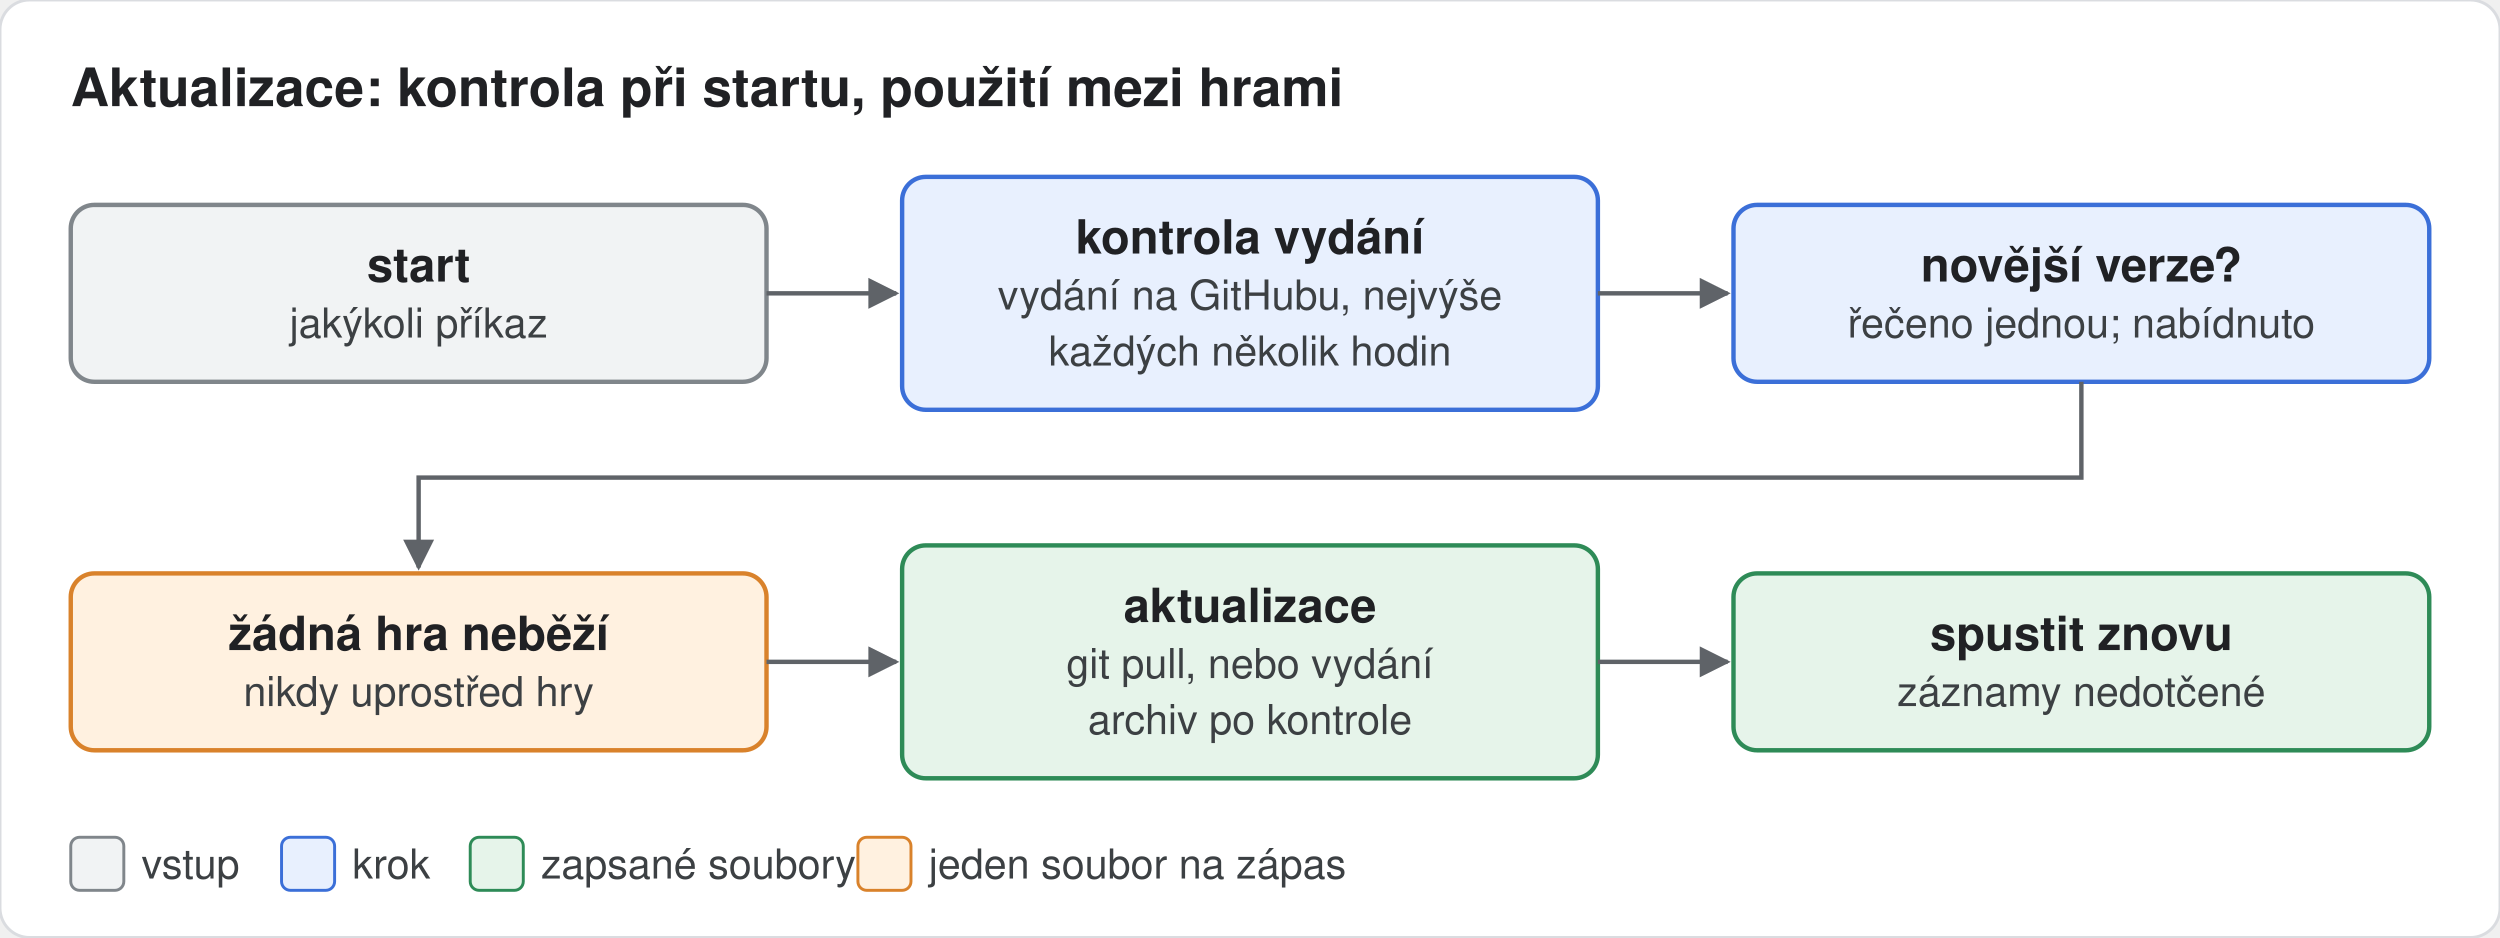
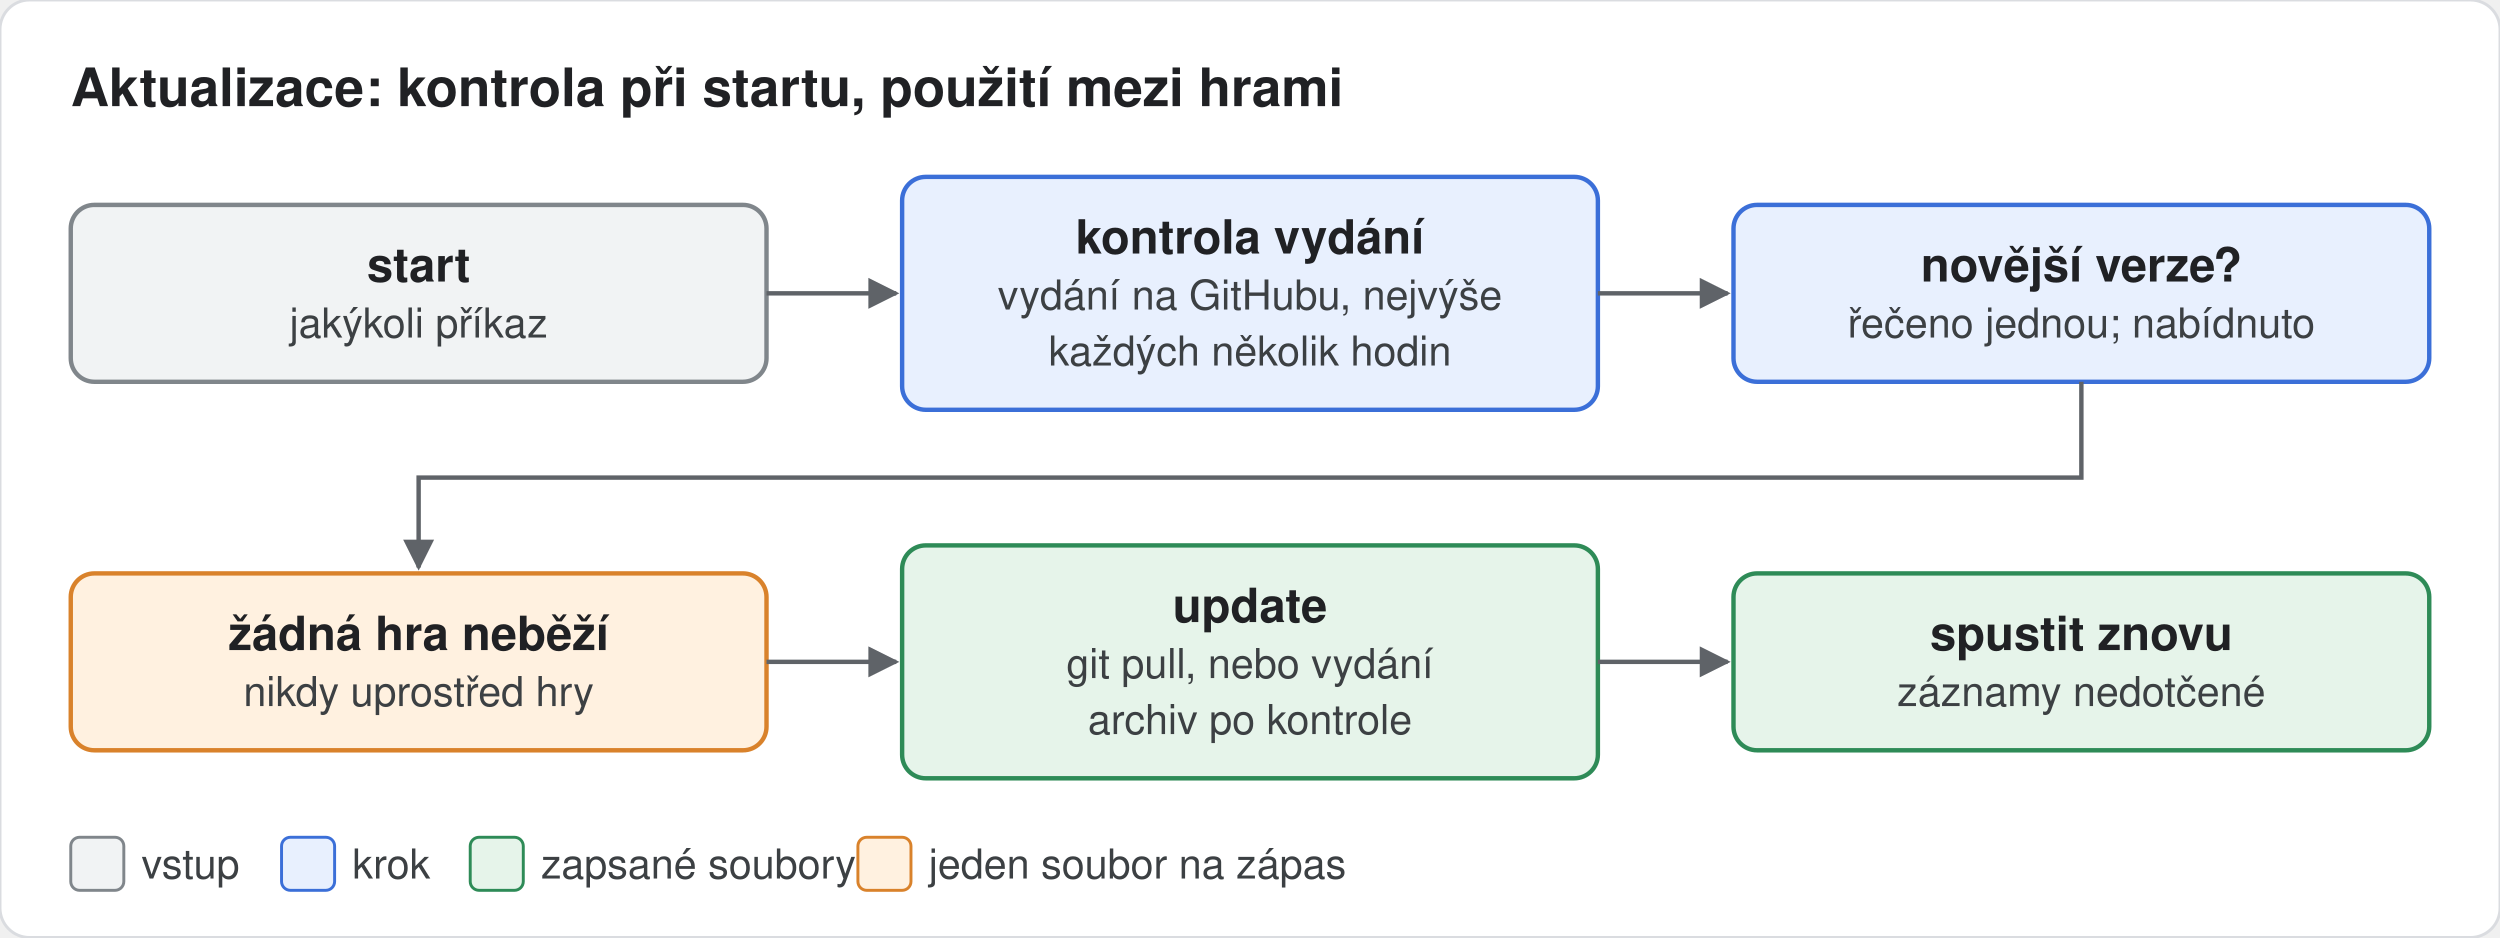
<svg xmlns="http://www.w3.org/2000/svg" width="848" height="318" viewBox="0 0 848 318" font-family="Segoe UI,Helvetica,Arial,sans-serif" role="img" aria-label="Updates: checked at start, applied between games">
  <defs>
    <marker id="a" viewBox="0 0 10 10" refX="9" refY="5" markerWidth="7" markerHeight="7" orient="auto">
      <path d="M0,0 L10,5 L0,10 z" fill="#5f6368" />
    </marker>
  </defs>
  <rect width="848" height="318" rx="10" fill="#ffffff" stroke="#dadce0" />
  <text x="24" y="36" font-size="18" font-weight="600" fill="#202124">Aktualizace: kontrola při startu, použití mezi hrami</text>
  <rect x="24" y="69.5" width="236" height="60" rx="8" fill="#f1f3f4" stroke="#80868b" stroke-width="1.5" />
  <text x="142.0" y="95.5" text-anchor="middle" font-weight="600" font-size="16" fill="#202124">start</text>
  <text x="142.0" y="114.5" text-anchor="middle" font-size="14" fill="#3c4043">jakýkoli příkaz</text>
  <rect x="306" y="60.0" width="236" height="79" rx="8" fill="#e8f0fe" stroke="#3b6fd8" stroke-width="1.5" />
  <text x="424.0" y="86.0" text-anchor="middle" font-weight="600" font-size="16" fill="#202124">kontrola vydání</text>
  <text x="424.0" y="105.0" text-anchor="middle" font-size="14" fill="#3c4043">vydání na GitHubu, nejvýše</text>
  <text x="424.0" y="124.0" text-anchor="middle" font-size="14" fill="#3c4043">každých několik hodin</text>
  <rect x="588" y="69.5" width="236" height="60" rx="8" fill="#e8f0fe" stroke="#3b6fd8" stroke-width="1.5" />
  <text x="706.0" y="95.5" text-anchor="middle" font-weight="600" font-size="16" fill="#202124">novější verze?</text>
  <text x="706.0" y="114.5" text-anchor="middle" font-size="14" fill="#3c4043">řečeno jednou; nabídnuto</text>
  <line x1="260" y1="99.5" x2="304" y2="99.5" stroke="#5f6368" stroke-width="1.5" marker-end="url(#a)" />
  <line x1="542" y1="99.5" x2="586" y2="99.5" stroke="#5f6368" stroke-width="1.5" marker-end="url(#a)" />
  <path d="M706.0,129.5 V162.0 H142.0 V192.5" fill="none" stroke="#5f6368" stroke-width="1.5" marker-end="url(#a)" />
  <rect x="24" y="194.5" width="236" height="60" rx="8" fill="#fff1e0" stroke="#d9822b" stroke-width="1.5" />
  <text x="142.0" y="220.5" text-anchor="middle" font-weight="600" font-size="16" fill="#202124">žádná hra neběží</text>
  <text x="142.0" y="239.5" text-anchor="middle" font-size="14" fill="#3c4043">nikdy uprostřed hry</text>
  <rect x="306" y="185.0" width="236" height="79" rx="8" fill="#e6f4ea" stroke="#2e8b57" stroke-width="1.5" />
-   <text x="424.0" y="211.0" text-anchor="middle" font-weight="600" font-size="16" fill="#202124">aktualizace</text>
+   <text x="424.0" y="211.0" text-anchor="middle" font-weight="600" font-size="16" fill="#202124">update</text>
  <text x="424.0" y="230.0" text-anchor="middle" font-size="14" fill="#3c4043">git pull, nebo vydání</text>
  <text x="424.0" y="249.0" text-anchor="middle" font-size="14" fill="#3c4043">archiv po kontrole</text>
  <rect x="588" y="194.5" width="236" height="60" rx="8" fill="#e6f4ea" stroke="#2e8b57" stroke-width="1.5" />
  <text x="706.0" y="220.5" text-anchor="middle" font-weight="600" font-size="16" fill="#202124">spustit znovu</text>
  <text x="706.0" y="239.5" text-anchor="middle" font-size="14" fill="#3c4043">záznamy nedotčené</text>
  <line x1="260" y1="224.5" x2="304" y2="224.5" stroke="#5f6368" stroke-width="1.5" marker-end="url(#a)" />
  <line x1="542" y1="224.5" x2="586" y2="224.5" stroke="#5f6368" stroke-width="1.5" marker-end="url(#a)" />
  <rect x="24" y="284" width="18" height="18" rx="3" fill="#f1f3f4" stroke="#80868b" />
  <text x="48" y="298" font-size="14" fill="#3c4043">vstup</text>
  <rect x="95.5" y="284" width="18" height="18" rx="3" fill="#e8f0fe" stroke="#3b6fd8" />
  <text x="119.5" y="298" font-size="14" fill="#3c4043">krok</text>
  <rect x="159.5" y="284" width="18" height="18" rx="3" fill="#e6f4ea" stroke="#2e8b57" />
  <text x="183.5" y="298" font-size="14" fill="#3c4043">zapsané soubory</text>
  <rect x="291.0" y="284" width="18" height="18" rx="3" fill="#fff1e0" stroke="#d9822b" />
  <text x="315.0" y="298" font-size="14" fill="#3c4043">jeden soubor na zápas</text>
</svg>
